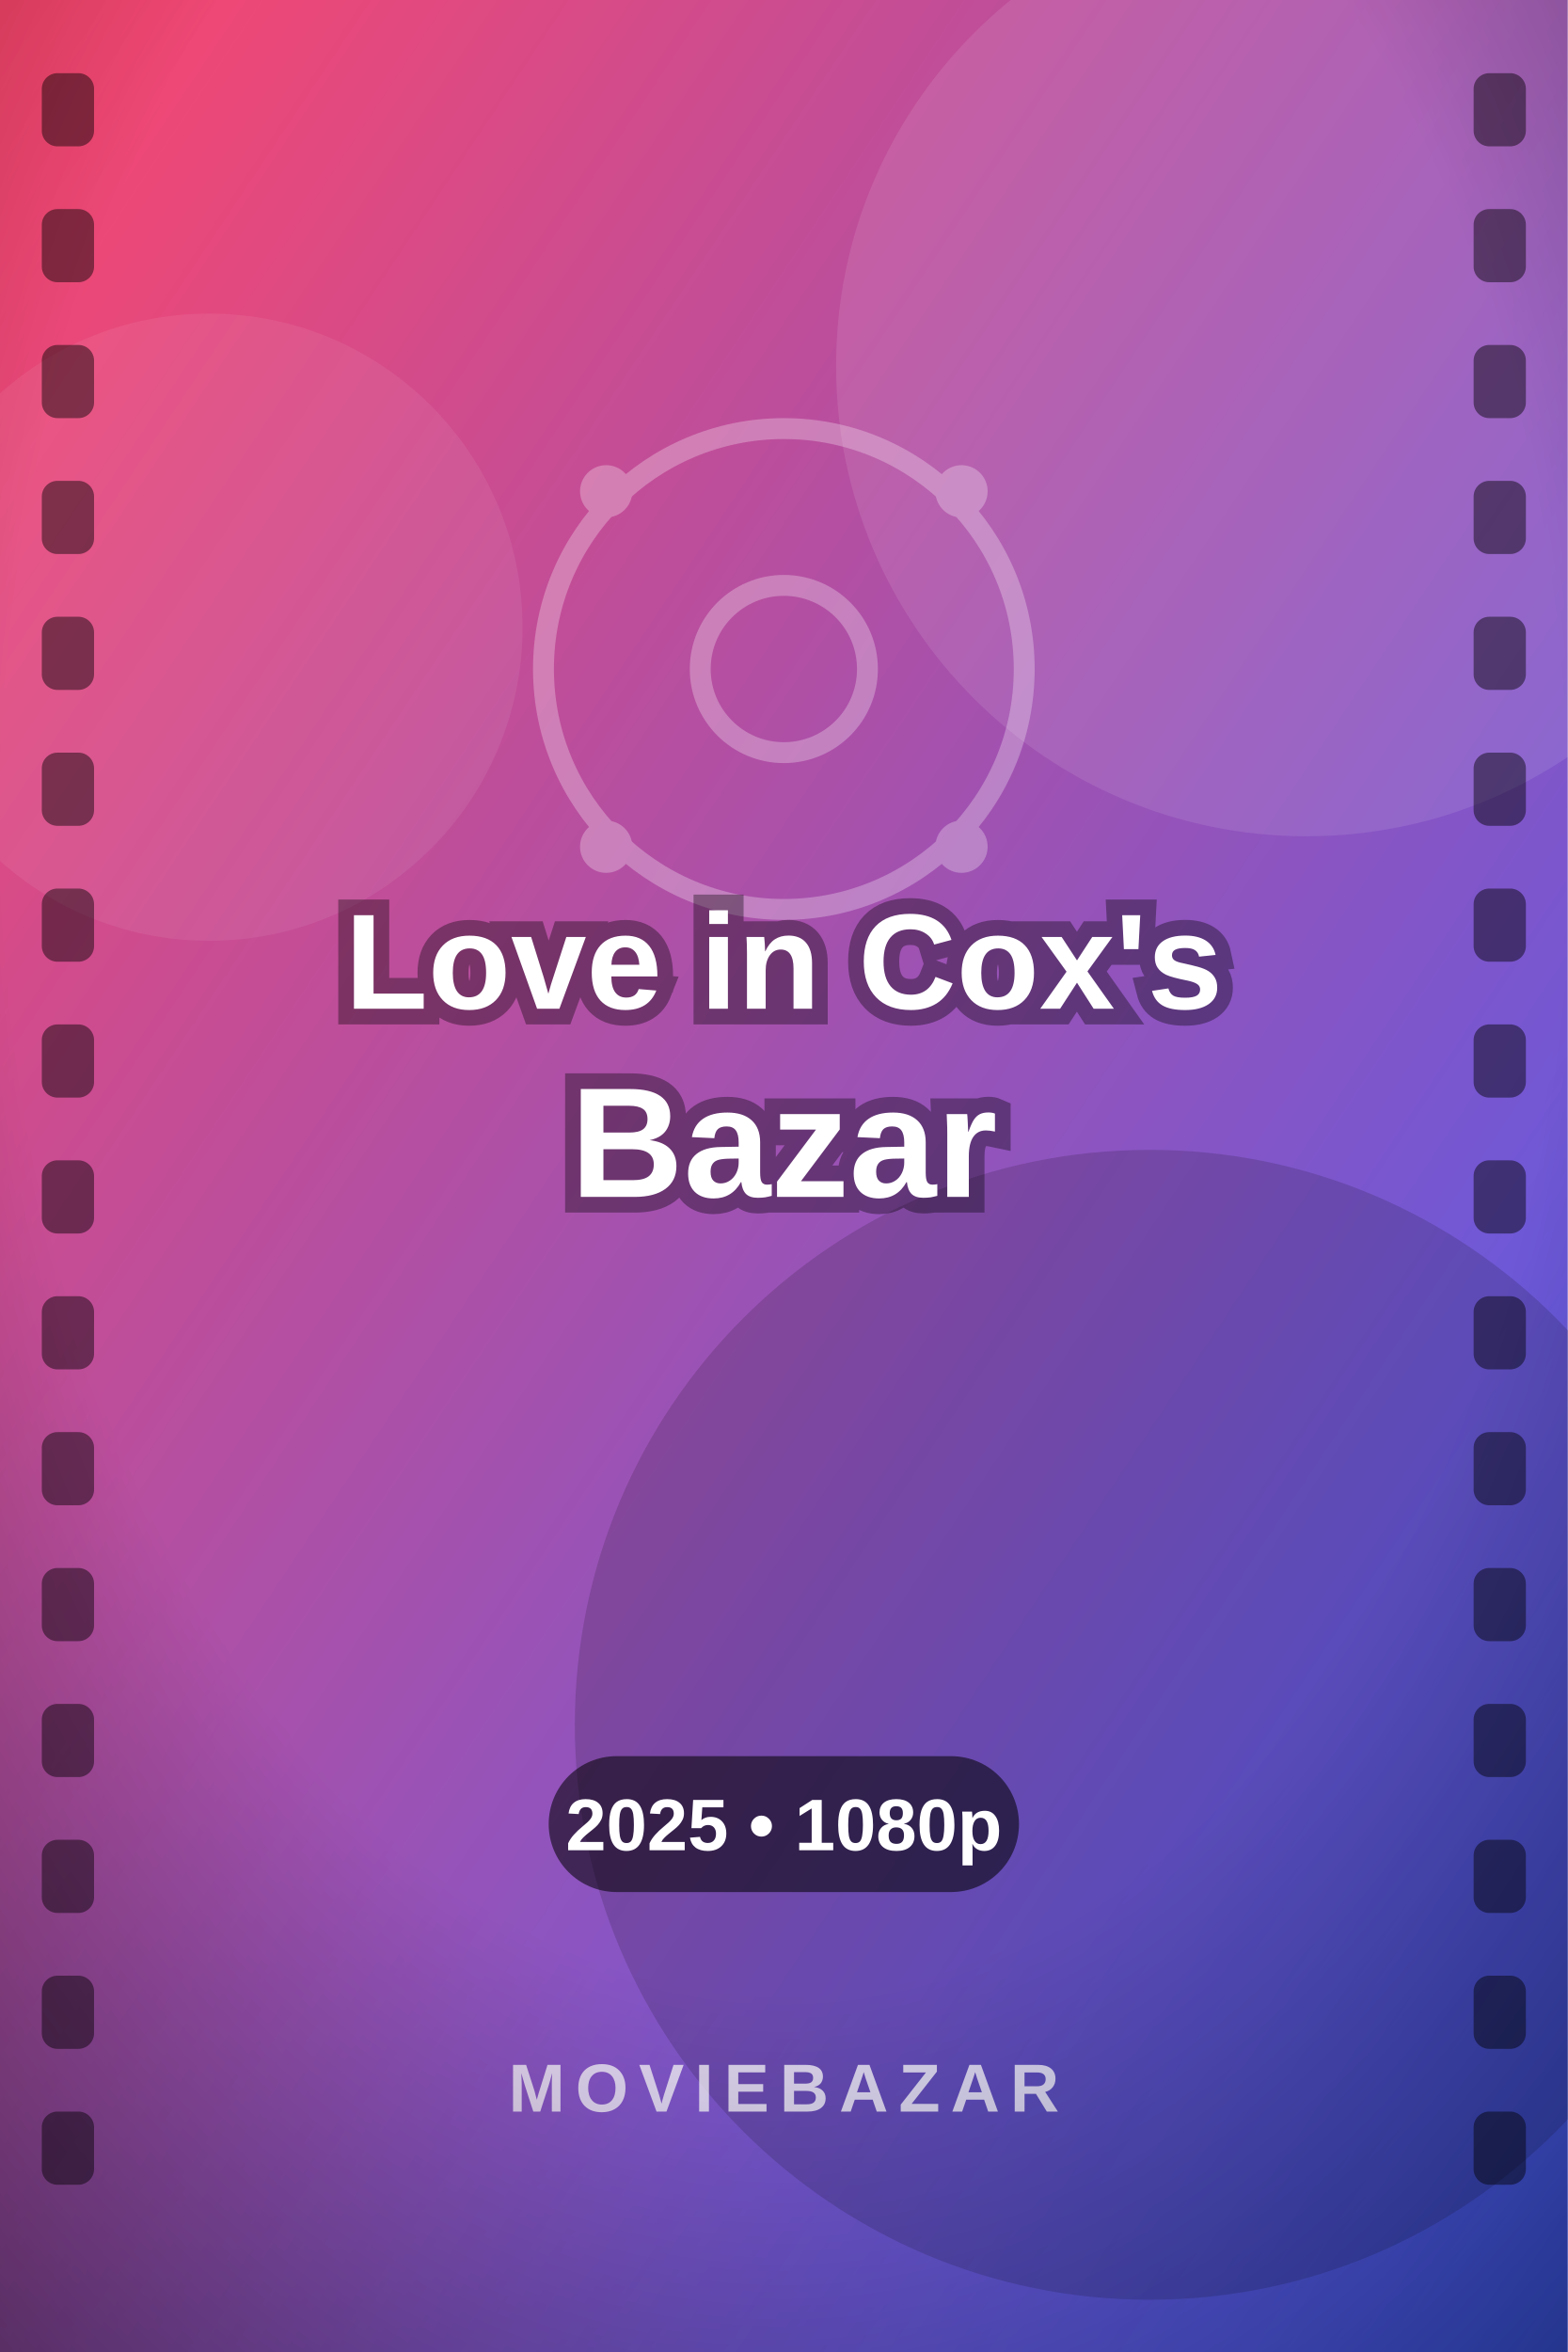
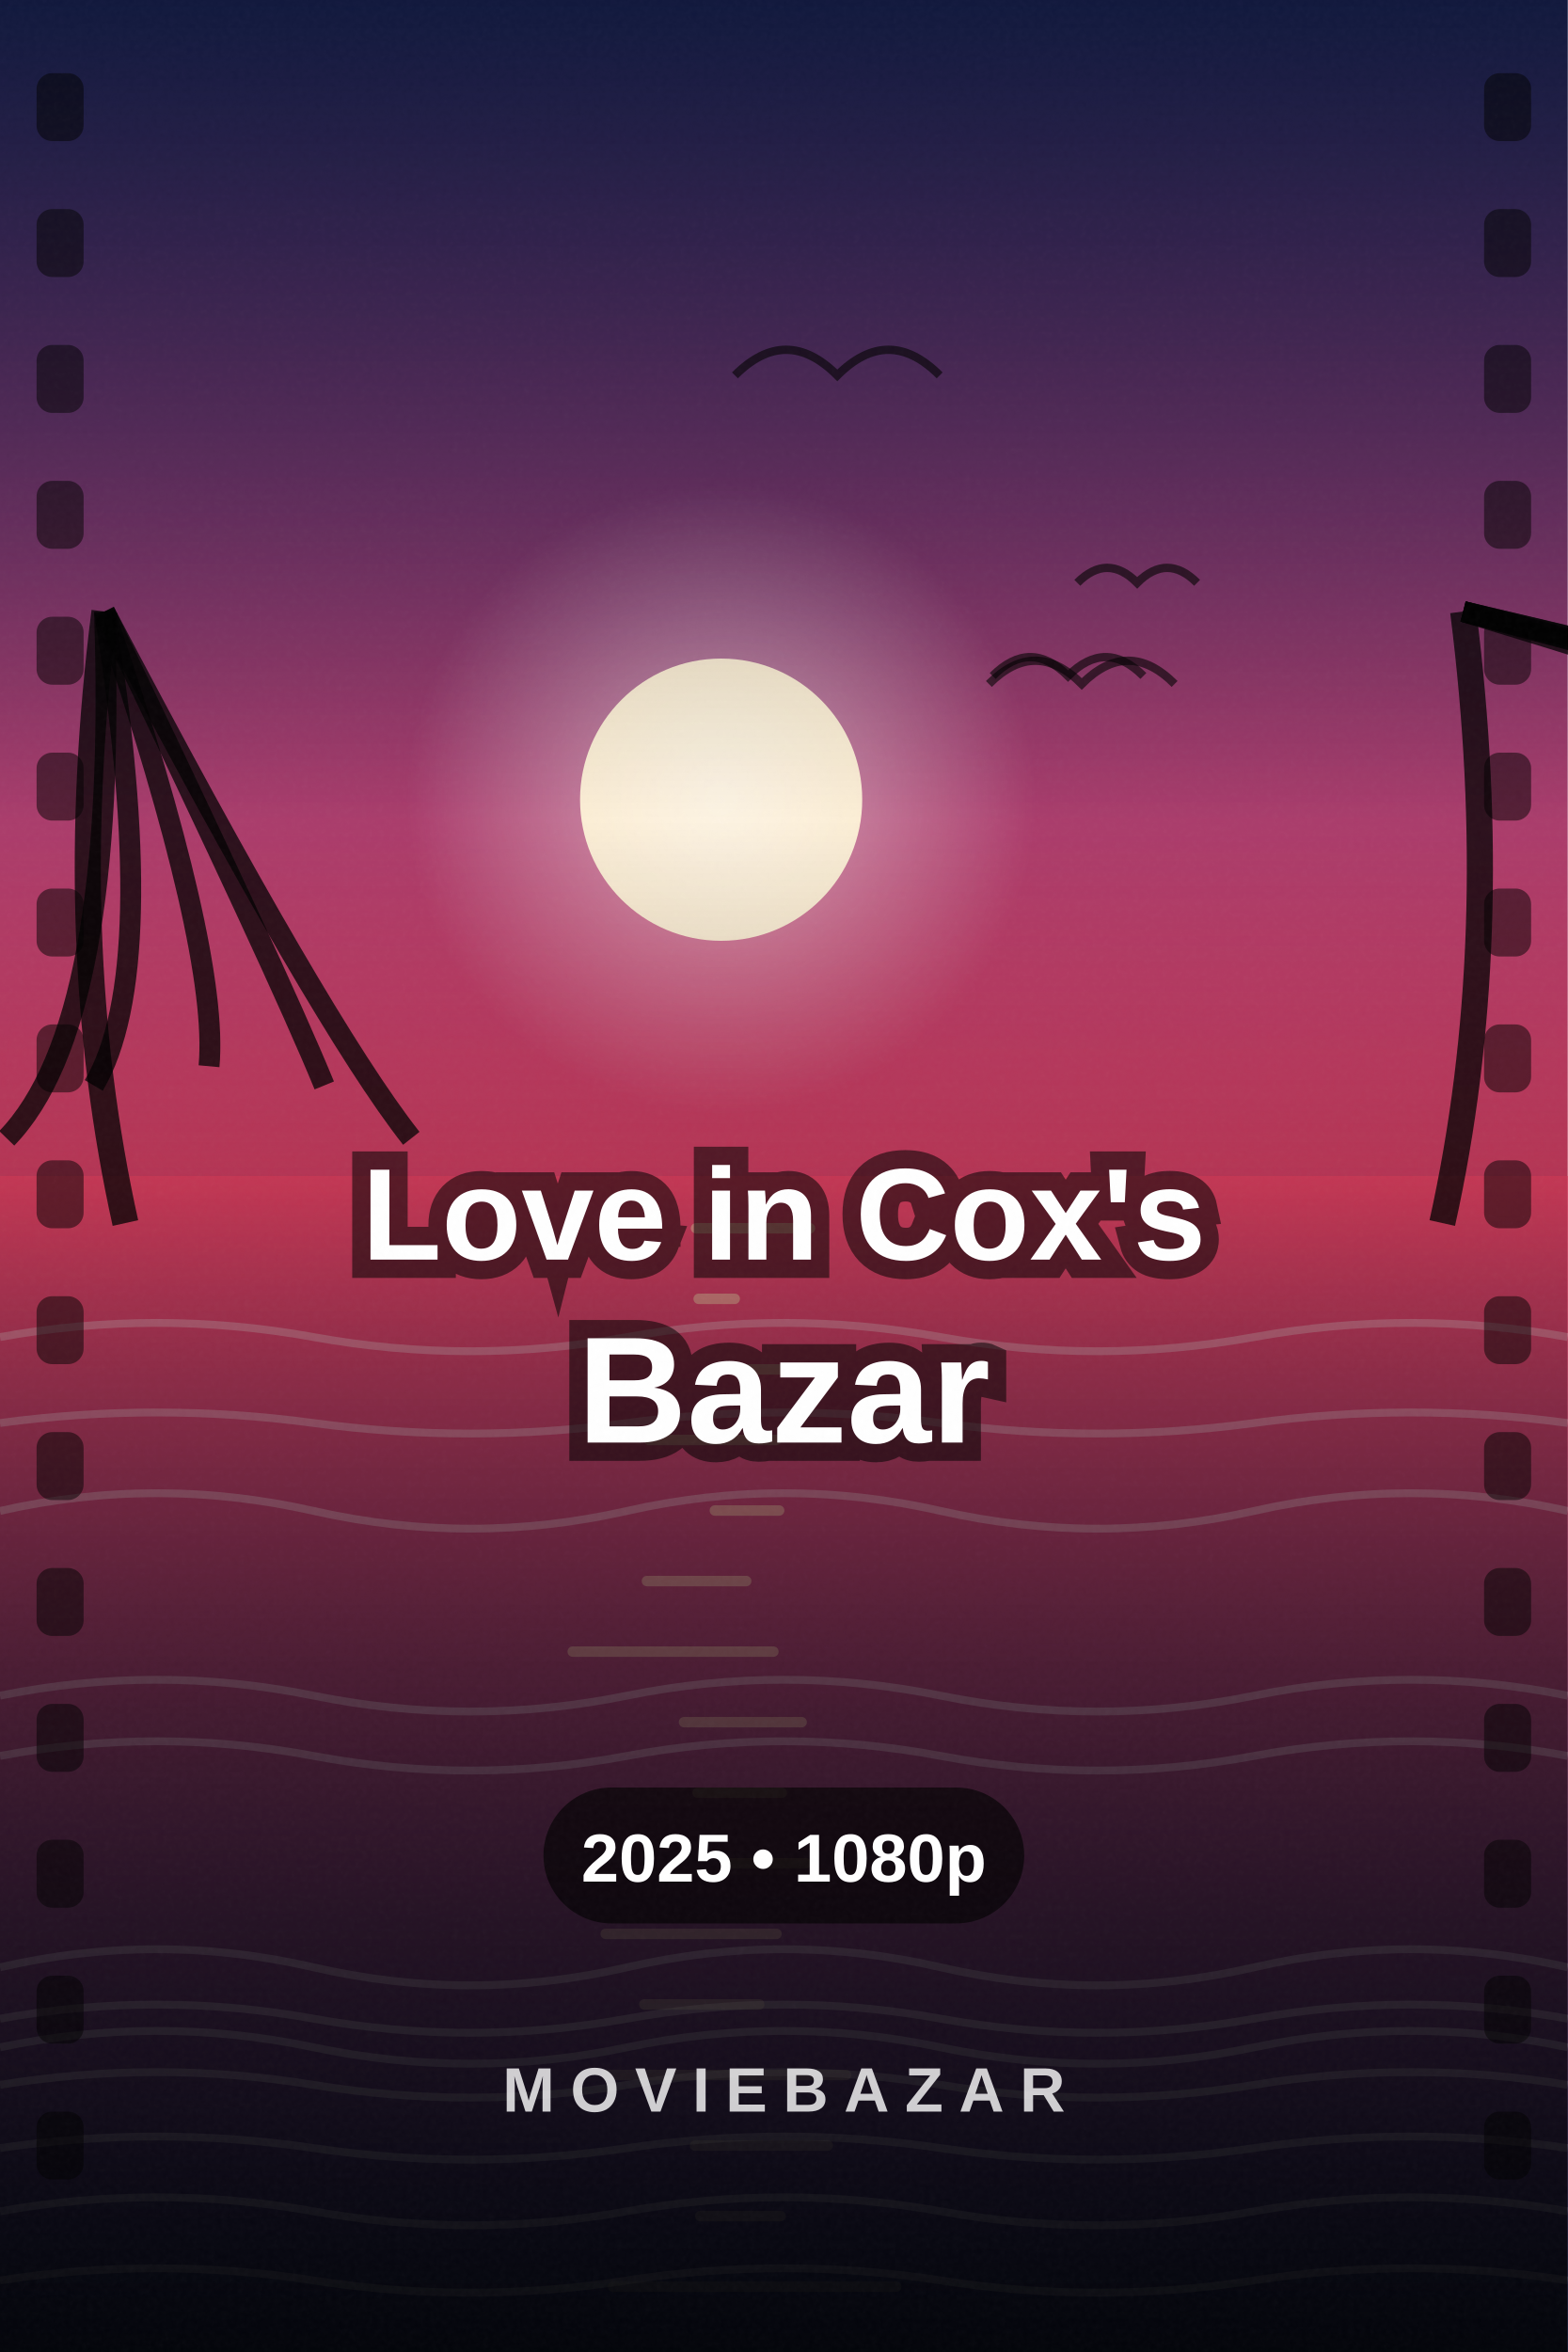
<svg xmlns="http://www.w3.org/2000/svg" width="300" height="450" viewBox="0 0 300 450">
  <defs>
-     <linearGradient id="g" x1="0" y1="0" x2="1" y2="1">
+     <linearGradient id="sky" x1="0" y1="0" x2="0" y2="1">
+       <stop offset="0" stop-color="#1a2a6c" />
+       <stop offset="0.55" stop-color="#fc466b" />
+       <stop offset="1" stop-color="#1a2a6c" />
+     </linearGradient>
+     <radialGradient id="glow">
+       <stop offset="0" stop-color="rgba(255,255,255,.55)" />
+       <stop offset="1" stop-color="rgba(255,255,255,0)" />
+     </radialGradient>
+     <linearGradient id="sea" x1="0" y1="0" x2="0" y2="1">
      <stop offset="0" stop-color="#fc466b" />
-       <stop offset="1" stop-color="#3f5efb" />
+       <stop offset="1" stop-color="#1a2a6c" />
    </linearGradient>
-     <radialGradient id="v" cx=".5" cy=".35" r=".9">
-       <stop offset=".55" stop-color="rgba(0,0,0,0)" />
-       <stop offset="1" stop-color="rgba(0,0,0,.55)" />
+     <radialGradient id="planet">
+       <stop offset="0" stop-color="#fc466b" />
+       <stop offset="1" stop-color="#1a2a6c" />
    </radialGradient>
+     <linearGradient id="track" x1="0" y1="0" x2="0" y2="1">
+       <stop offset="0" stop-color="#8c2b23" />
+       <stop offset="1" stop-color="#4a1410" />
+     </linearGradient>
+     <linearGradient id="bw" x1="0" y1="0" x2="0" y2="1">
+       <stop offset="0" stop-color="#d8d8d8" />
+       <stop offset="1" stop-color="#2a2a2a" />
+     </linearGradient>
+     <linearGradient id="vig" x1="0" y1="0" x2="0" y2="1">
+       <stop offset="0" stop-color="rgba(0,0,0,.45)" />
+       <stop offset="0.35" stop-color="rgba(0,0,0,0)" />
+       <stop offset="0.72" stop-color="rgba(0,0,0,.55)" />
+       <stop offset="1" stop-color="rgba(0,0,0,.92)" />
+     </linearGradient>
+     <filter id="grain">
+       <feTurbulence type="fractalNoise" baseFrequency="0.9" numOctaves="2" stitchTiles="stitch" />
+       <feColorMatrix type="saturate" values="0" />
+       <feComponentTransfer>
+         <feFuncA type="linear" slope="0.06" />
+       </feComponentTransfer>
+     </filter>
  </defs>
-   <rect width="300" height="450" fill="url(#g)" />
-   <circle cx="250" cy="70" r="90" fill="rgba(255,255,255,.10)" />
-   <circle cx="40" cy="120" r="60" fill="rgba(255,255,255,.07)" />
-   <circle cx="220" cy="330" r="110" fill="rgba(0,0,0,.15)" />
-   <rect x="8" y="14" width="10" height="14" rx="3" fill="rgba(0,0,0,.45)" />
-   <rect x="8" y="40" width="10" height="14" rx="3" fill="rgba(0,0,0,.45)" />
-   <rect x="8" y="66" width="10" height="14" rx="3" fill="rgba(0,0,0,.45)" />
-   <rect x="8" y="92" width="10" height="14" rx="3" fill="rgba(0,0,0,.45)" />
-   <rect x="8" y="118" width="10" height="14" rx="3" fill="rgba(0,0,0,.45)" />
-   <rect x="8" y="144" width="10" height="14" rx="3" fill="rgba(0,0,0,.45)" />
-   <rect x="8" y="170" width="10" height="14" rx="3" fill="rgba(0,0,0,.45)" />
-   <rect x="8" y="196" width="10" height="14" rx="3" fill="rgba(0,0,0,.45)" />
-   <rect x="8" y="222" width="10" height="14" rx="3" fill="rgba(0,0,0,.45)" />
-   <rect x="8" y="248" width="10" height="14" rx="3" fill="rgba(0,0,0,.45)" />
-   <rect x="8" y="274" width="10" height="14" rx="3" fill="rgba(0,0,0,.45)" />
-   <rect x="8" y="300" width="10" height="14" rx="3" fill="rgba(0,0,0,.45)" />
-   <rect x="8" y="326" width="10" height="14" rx="3" fill="rgba(0,0,0,.45)" />
-   <rect x="8" y="352" width="10" height="14" rx="3" fill="rgba(0,0,0,.45)" />
-   <rect x="8" y="378" width="10" height="14" rx="3" fill="rgba(0,0,0,.45)" />
-   <rect x="8" y="404" width="10" height="14" rx="3" fill="rgba(0,0,0,.45)" />
-   <rect x="282" y="14" width="10" height="14" rx="3" fill="rgba(0,0,0,.45)" />
-   <rect x="282" y="40" width="10" height="14" rx="3" fill="rgba(0,0,0,.45)" />
-   <rect x="282" y="66" width="10" height="14" rx="3" fill="rgba(0,0,0,.45)" />
-   <rect x="282" y="92" width="10" height="14" rx="3" fill="rgba(0,0,0,.45)" />
-   <rect x="282" y="118" width="10" height="14" rx="3" fill="rgba(0,0,0,.45)" />
-   <rect x="282" y="144" width="10" height="14" rx="3" fill="rgba(0,0,0,.45)" />
-   <rect x="282" y="170" width="10" height="14" rx="3" fill="rgba(0,0,0,.45)" />
-   <rect x="282" y="196" width="10" height="14" rx="3" fill="rgba(0,0,0,.45)" />
-   <rect x="282" y="222" width="10" height="14" rx="3" fill="rgba(0,0,0,.45)" />
-   <rect x="282" y="248" width="10" height="14" rx="3" fill="rgba(0,0,0,.45)" />
-   <rect x="282" y="274" width="10" height="14" rx="3" fill="rgba(0,0,0,.45)" />
-   <rect x="282" y="300" width="10" height="14" rx="3" fill="rgba(0,0,0,.45)" />
-   <rect x="282" y="326" width="10" height="14" rx="3" fill="rgba(0,0,0,.45)" />
-   <rect x="282" y="352" width="10" height="14" rx="3" fill="rgba(0,0,0,.45)" />
-   <rect x="282" y="378" width="10" height="14" rx="3" fill="rgba(0,0,0,.45)" />
-   <rect x="282" y="404" width="10" height="14" rx="3" fill="rgba(0,0,0,.45)" />
-   <g transform="translate(150 128)" opacity=".28">
-     <circle r="46" fill="none" stroke="#fff" stroke-width="4" />
-     <circle r="16" fill="none" stroke="#fff" stroke-width="4" />
-     <circle cx="-34" cy="-34" r="5" fill="#fff" />
-     <circle cx="34" cy="-34" r="5" fill="#fff" />
-     <circle cx="-34" cy="34" r="5" fill="#fff" />
-     <circle cx="34" cy="34" r="5" fill="#fff" />
+   <g>
+     <rect width="300" height="450" fill="url(#sky)" />
+     <circle cx="138" cy="153" r="27" fill="rgba(255,240,200,.95)" />
+     <circle cx="138" cy="153" r="60" fill="url(#glow)" />
+     <rect x="0" y="225" width="300" height="225" fill="url(#sea)" />
+     <rect x="132.2" y="234.0" width="23.8" height="2" rx="1" fill="rgba(255,230,180,0.5)" />
+     <rect x="132.7" y="247.5" width="8.9" height="2" rx="1" fill="rgba(255,230,180,0.48)" />
+     <rect x="138.6" y="261.0" width="15.1" height="2" rx="1" fill="rgba(255,230,180,0.46)" />
+     <rect x="123.2" y="274.5" width="26.4" height="2" rx="1" fill="rgba(255,230,180,0.44)" />
+     <rect x="135.8" y="288.0" width="14.3" height="2" rx="1" fill="rgba(255,230,180,0.42)" />
+     <rect x="122.8" y="301.5" width="21.0" height="2" rx="1" fill="rgba(255,230,180,0.4)" />
+     <rect x="108.6" y="315.0" width="40.4" height="2" rx="1" fill="rgba(255,230,180,0.38)" />
+     <rect x="129.9" y="328.5" width="24.5" height="2" rx="1" fill="rgba(255,230,180,0.36)" />
+     <rect x="132.5" y="342.0" width="18.1" height="2" rx="1" fill="rgba(255,230,180,0.34)" />
+     <rect x="138.0" y="355.5" width="17.3" height="2" rx="1" fill="rgba(255,230,180,0.32)" />
+     <rect x="114.9" y="369.0" width="34.7" height="2" rx="1" fill="rgba(255,230,180,0.3)" />
+     <rect x="122.3" y="382.5" width="24.0" height="2" rx="1" fill="rgba(255,230,180,0.28)" />
+     <rect x="115.1" y="396.0" width="47.8" height="2" rx="1" fill="rgba(255,230,180,0.26)" />
+     <rect x="132.0" y="409.5" width="27.4" height="2" rx="1" fill="rgba(255,230,180,0.24)" />
+     <rect x="133.0" y="423.0" width="17.4" height="2" rx="1" fill="rgba(255,230,180,0.22)" />
+     <rect x="116.3" y="436.5" width="56.2" height="2" rx="1" fill="rgba(255,230,180,0.2)" />
+     <path d="M0 255.816 q30 -5.424 60 0 t60 0 t60 0 t60 0 t60 0" stroke="rgba(255,255,255,.28)" stroke-width="1.5" fill="none" />
+     <path d="M0 410.985 q30 -4.42 60 0 t60 0 t60 0 t60 0 t60 0" stroke="rgba(255,255,255,.28)" stroke-width="1.5" fill="none" />
+     <path d="M0 324.423 q30 -6.08 60 0 t60 0 t60 0 t60 0 t60 0" stroke="rgba(255,255,255,.28)" stroke-width="1.5" fill="none" />
+     <path d="M0 272.259 q30 -4.032 60 0 t60 0 t60 0 t60 0 t60 0" stroke="rgba(255,255,255,.28)" stroke-width="1.5" fill="none" />
+     <path d="M0 335.952 q30 -5.604 60 0 t60 0 t60 0 t60 0 t60 0" stroke="rgba(255,255,255,.28)" stroke-width="1.5" fill="none" />
+     <path d="M0 376.398 q30 -6.908 60 0 t60 0 t60 0 t60 0 t60 0" stroke="rgba(255,255,255,.28)" stroke-width="1.5" fill="none" />
+     <path d="M0 391.707 q30 -6.28 60 0 t60 0 t60 0 t60 0 t60 0" stroke="rgba(255,255,255,.28)" stroke-width="1.5" fill="none" />
+     <path d="M0 386.226 q30 -5.388 60 0 t60 0 t60 0 t60 0 t60 0" stroke="rgba(255,255,255,.28)" stroke-width="1.5" fill="none" />
+     <path d="M0 436.311 q30 -4.668 60 0 t60 0 t60 0 t60 0 t60 0" stroke="rgba(255,255,255,.28)" stroke-width="1.5" fill="none" />
+     <path d="M0 423.081 q30 -5.36 60 0 t60 0 t60 0 t60 0 t60 0" stroke="rgba(255,255,255,.28)" stroke-width="1.5" fill="none" />
+     <path d="M0 289.08 q30 -6.784 60 0 t60 0 t60 0 t60 0 t60 0" stroke="rgba(255,255,255,.28)" stroke-width="1.5" fill="none" />
+     <path d="M0 398.889 q30 -4.872 60 0 t60 0 t60 0 t60 0 t60 0" stroke="rgba(255,255,255,.28)" stroke-width="1.5" fill="none" />
+     <path d="M24 234 q-12 -54 -4 -117" stroke="rgba(0,0,0,.75)" stroke-width="5" fill="none" />
+     <path d="M20 117 q2.646 78.791 -18.708 100.791" stroke="rgba(0,0,0,.75)" stroke-width="4" fill="none" />
+     <path d="M20 117 q10.973 68.673 -2.054 90.673" stroke="rgba(0,0,0,.75)" stroke-width="4" fill="none" />
+     <path d="M20 117 q22 65 20 87" stroke="rgba(0,0,0,.75)" stroke-width="4" fill="none" />
+     <path d="M20 117 q33.027 68.673 42.054 90.673" stroke="rgba(0,0,0,.75)" stroke-width="4" fill="none" />
+     <path d="M20 117 q41.354 78.791 58.708 100.791" stroke="rgba(0,0,0,.75)" stroke-width="4" fill="none" />
+     <path d="M276 234 q12 -54 4 -117" stroke="rgba(0,0,0,.75)" stroke-width="5" fill="none" />
+     <path d="M280 117 q258.646 78.791 241.292 100.791" stroke="rgba(0,0,0,.75)" stroke-width="4" fill="none" />
+     <path d="M280 117 q266.973 68.673 257.946 90.673" stroke="rgba(0,0,0,.75)" stroke-width="4" fill="none" />
+     <path d="M280 117 q278 65 280 87" stroke="rgba(0,0,0,.75)" stroke-width="4" fill="none" />
+     <path d="M280 117 q289.027 68.673 302.054 90.673" stroke="rgba(0,0,0,.75)" stroke-width="4" fill="none" />
+     <path d="M280 117 q297.354 78.791 318.708 100.791" stroke="rgba(0,0,0,.75)" stroke-width="4" fill="none" />
+     <path d="M206.16 111.51 q5.73 -5.73 11.46 0 q5.73 -5.73 11.46 0" stroke="rgba(0,0,0,.6)" stroke-width="1.6" fill="none" />
+     <path d="M140.64 71.82 q9.795 -9.795 19.59 0 q9.795 -9.795 19.59 0" stroke="rgba(0,0,0,.6)" stroke-width="1.6" fill="none" />
+     <path d="M189.96 129.33 q7.21 -7.21 14.42 0 q7.21 -7.21 14.42 0" stroke="rgba(0,0,0,.6)" stroke-width="1.6" fill="none" />
+     <path d="M189.24 130.86 q8.885 -8.885 17.77 0 q8.885 -8.885 17.77 0" stroke="rgba(0,0,0,.6)" stroke-width="1.6" fill="none" />
  </g>
-   <text x="150" y="193" text-anchor="middle" font-family="Poppins, Arial, sans-serif" font-weight="700" font-size="26" fill="#fff" style="paint-order:stroke" stroke="rgba(0,0,0,.35)" stroke-width="6">Love in Cox's</text>
-   <text x="150" y="229" text-anchor="middle" font-family="Poppins, Arial, sans-serif" font-weight="700" font-size="30" fill="#fff" style="paint-order:stroke" stroke="rgba(0,0,0,.35)" stroke-width="6">Bazar</text>
-   <rect x="105" y="336" width="90" height="26" rx="13" fill="rgba(0,0,0,.55)" />
-   <text x="150" y="354" text-anchor="middle" font-family="Poppins, Arial, sans-serif" font-weight="600" font-size="14" fill="#fff">2025 • 1080p</text>
-   <text x="150" y="404" text-anchor="middle" font-family="Poppins, Arial, sans-serif" font-weight="700" font-size="13" letter-spacing="2" fill="rgba(255,255,255,.75)">MOVIEBAZAR</text>
-   <rect width="300" height="450" fill="url(#v)" />
+   <rect width="300" height="450" fill="url(#vig)" />
+   <text x="150" y="241" text-anchor="middle" font-family="Poppins, Arial, sans-serif" font-weight="700" font-size="25" fill="#fff" style="paint-order:stroke" stroke="rgba(0,0,0,.55)" stroke-width="7">Love in Cox's</text>
+   <text x="150" y="276" text-anchor="middle" font-family="Poppins, Arial, sans-serif" font-weight="700" font-size="29" fill="#fff" style="paint-order:stroke" stroke="rgba(0,0,0,.55)" stroke-width="7">Bazar</text>
+   <rect x="104" y="342" width="92" height="26" rx="13" fill="rgba(0,0,0,.65)" />
+   <text x="150" y="360" text-anchor="middle" font-family="Poppins, Arial, sans-serif" font-weight="600" font-size="13" fill="#fff">2025 • 1080p</text>
+   <text x="150" y="404" text-anchor="middle" font-family="Poppins, Arial, sans-serif" font-weight="700" font-size="12" letter-spacing="3" fill="rgba(255,255,255,.8)">MOVIEBAZAR</text>
+   <rect x="7" y="14" width="9" height="13" rx="3" fill="rgba(0,0,0,.5)" />
+   <rect x="7" y="40" width="9" height="13" rx="3" fill="rgba(0,0,0,.5)" />
+   <rect x="7" y="66" width="9" height="13" rx="3" fill="rgba(0,0,0,.5)" />
+   <rect x="7" y="92" width="9" height="13" rx="3" fill="rgba(0,0,0,.5)" />
+   <rect x="7" y="118" width="9" height="13" rx="3" fill="rgba(0,0,0,.5)" />
+   <rect x="7" y="144" width="9" height="13" rx="3" fill="rgba(0,0,0,.5)" />
+   <rect x="7" y="170" width="9" height="13" rx="3" fill="rgba(0,0,0,.5)" />
+   <rect x="7" y="196" width="9" height="13" rx="3" fill="rgba(0,0,0,.5)" />
+   <rect x="7" y="222" width="9" height="13" rx="3" fill="rgba(0,0,0,.5)" />
+   <rect x="7" y="248" width="9" height="13" rx="3" fill="rgba(0,0,0,.5)" />
+   <rect x="7" y="274" width="9" height="13" rx="3" fill="rgba(0,0,0,.5)" />
+   <rect x="7" y="300" width="9" height="13" rx="3" fill="rgba(0,0,0,.5)" />
+   <rect x="7" y="326" width="9" height="13" rx="3" fill="rgba(0,0,0,.5)" />
+   <rect x="7" y="352" width="9" height="13" rx="3" fill="rgba(0,0,0,.5)" />
+   <rect x="7" y="378" width="9" height="13" rx="3" fill="rgba(0,0,0,.5)" />
+   <rect x="7" y="404" width="9" height="13" rx="3" fill="rgba(0,0,0,.5)" />
+   <rect x="284" y="14" width="9" height="13" rx="3" fill="rgba(0,0,0,.5)" />
+   <rect x="284" y="40" width="9" height="13" rx="3" fill="rgba(0,0,0,.5)" />
+   <rect x="284" y="66" width="9" height="13" rx="3" fill="rgba(0,0,0,.5)" />
+   <rect x="284" y="92" width="9" height="13" rx="3" fill="rgba(0,0,0,.5)" />
+   <rect x="284" y="118" width="9" height="13" rx="3" fill="rgba(0,0,0,.5)" />
+   <rect x="284" y="144" width="9" height="13" rx="3" fill="rgba(0,0,0,.5)" />
+   <rect x="284" y="170" width="9" height="13" rx="3" fill="rgba(0,0,0,.5)" />
+   <rect x="284" y="196" width="9" height="13" rx="3" fill="rgba(0,0,0,.5)" />
+   <rect x="284" y="222" width="9" height="13" rx="3" fill="rgba(0,0,0,.5)" />
+   <rect x="284" y="248" width="9" height="13" rx="3" fill="rgba(0,0,0,.5)" />
+   <rect x="284" y="274" width="9" height="13" rx="3" fill="rgba(0,0,0,.5)" />
+   <rect x="284" y="300" width="9" height="13" rx="3" fill="rgba(0,0,0,.5)" />
+   <rect x="284" y="326" width="9" height="13" rx="3" fill="rgba(0,0,0,.5)" />
+   <rect x="284" y="352" width="9" height="13" rx="3" fill="rgba(0,0,0,.5)" />
+   <rect x="284" y="378" width="9" height="13" rx="3" fill="rgba(0,0,0,.5)" />
+   <rect x="284" y="404" width="9" height="13" rx="3" fill="rgba(0,0,0,.5)" />
+   <rect width="300" height="450" filter="url(#grain)" opacity=".5" />
</svg>
